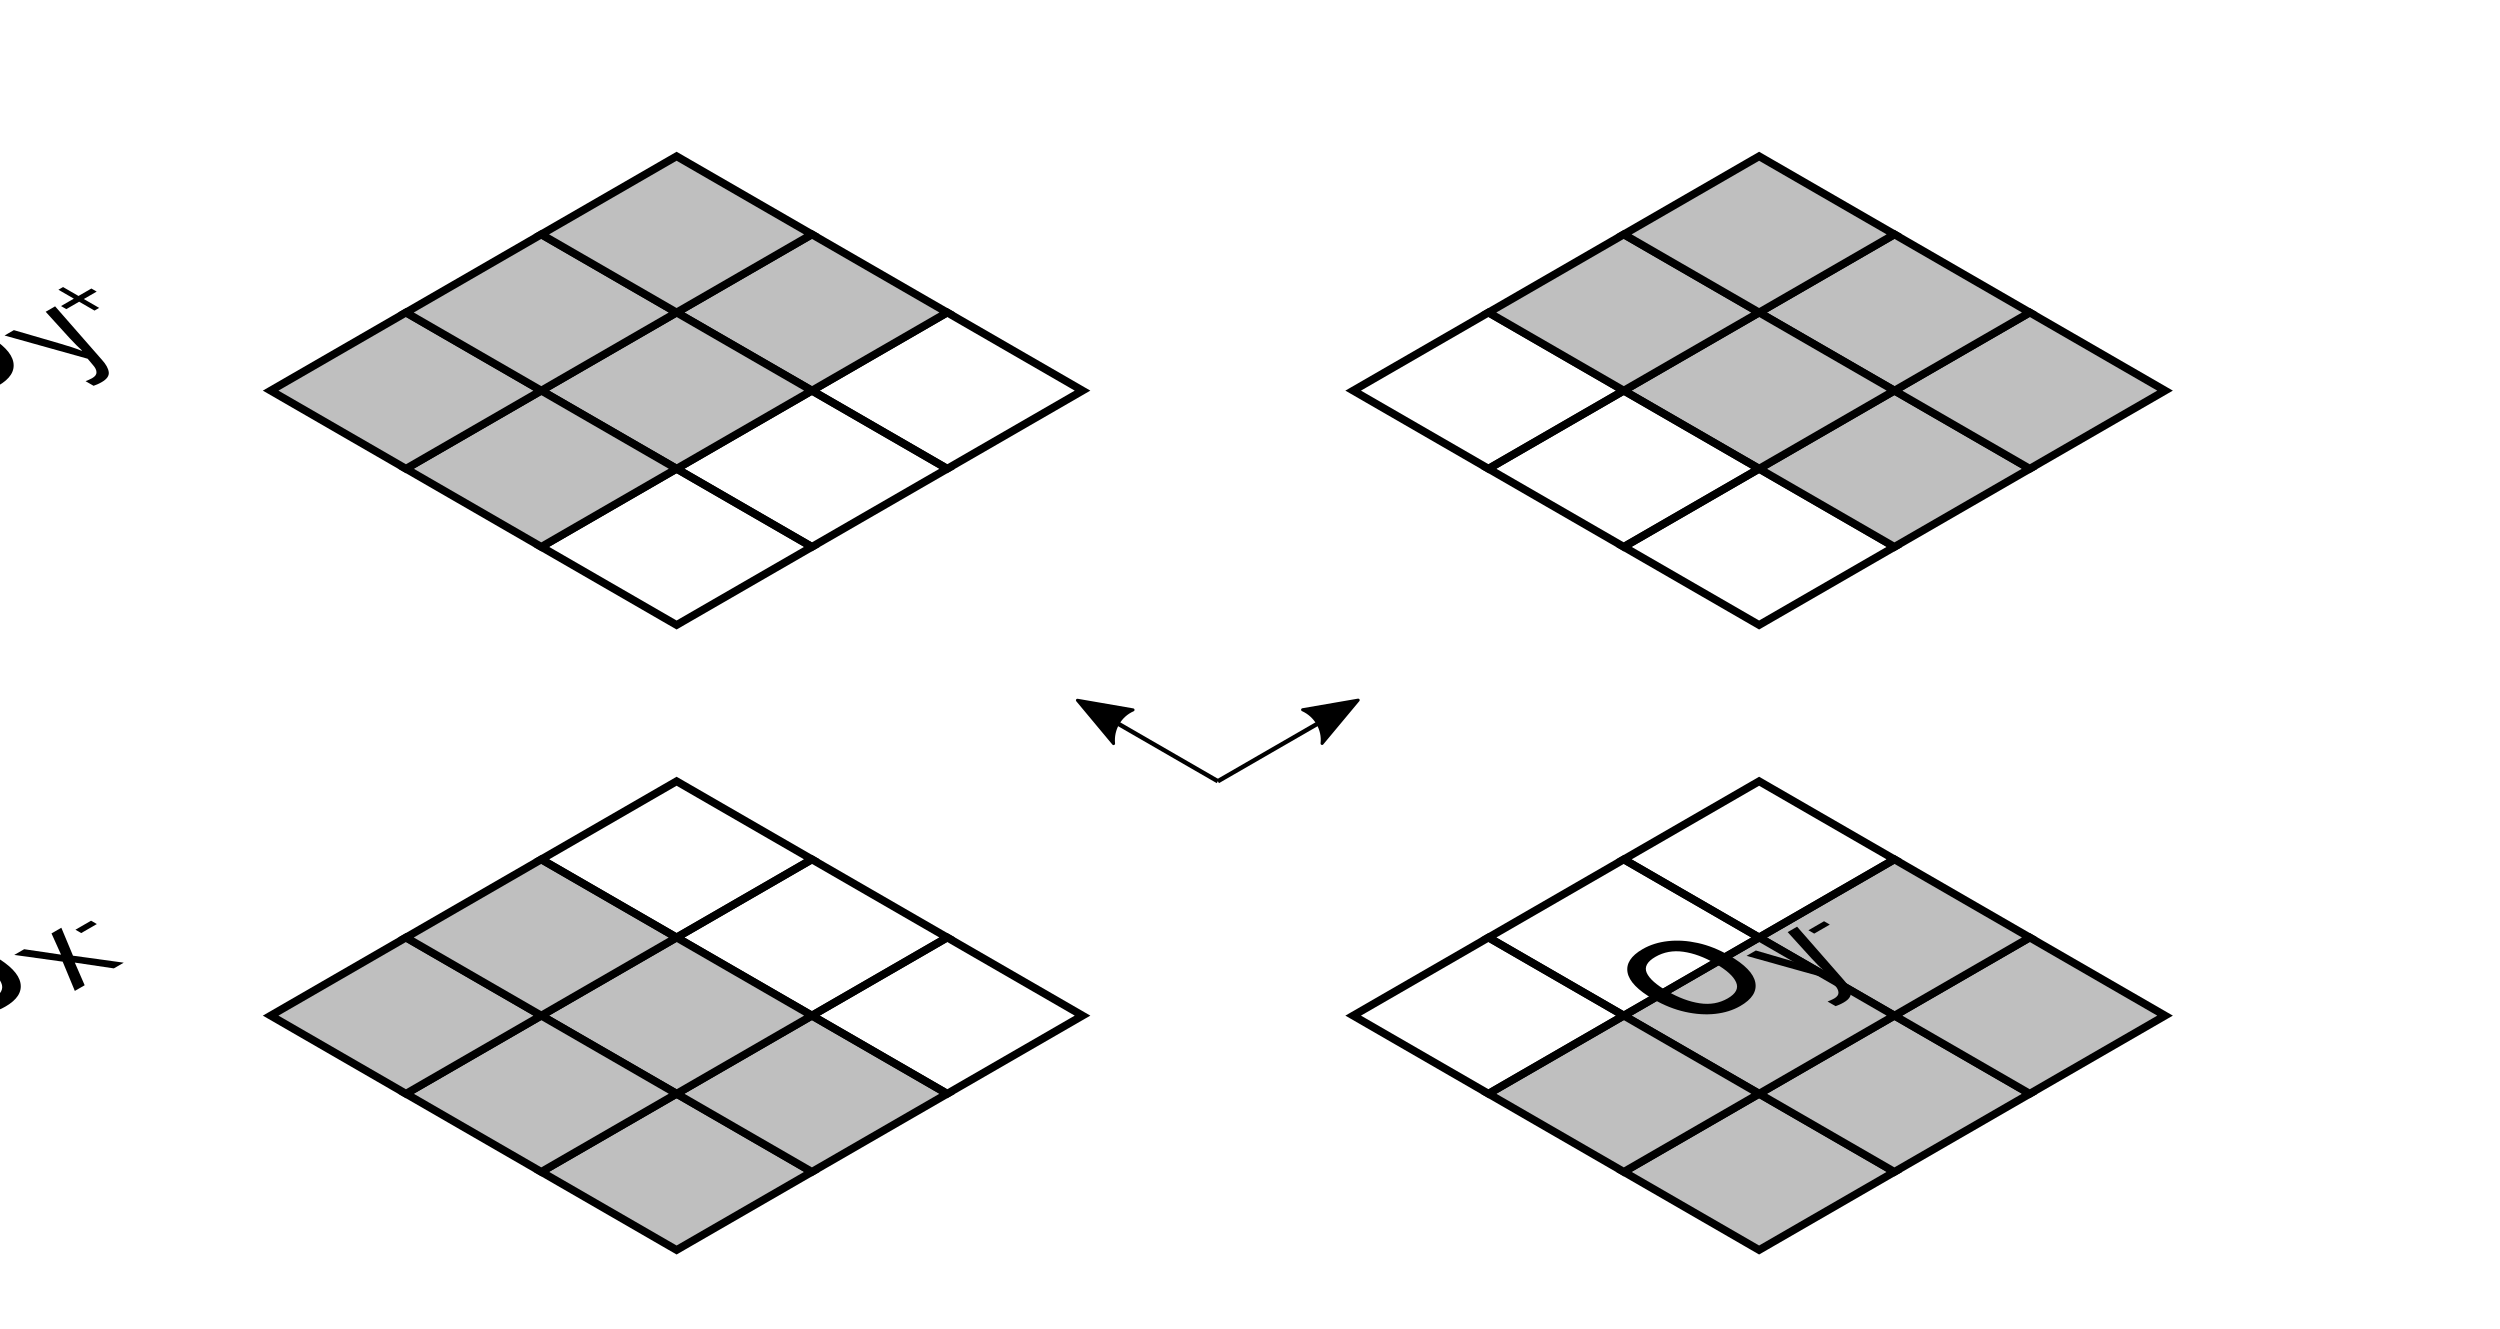
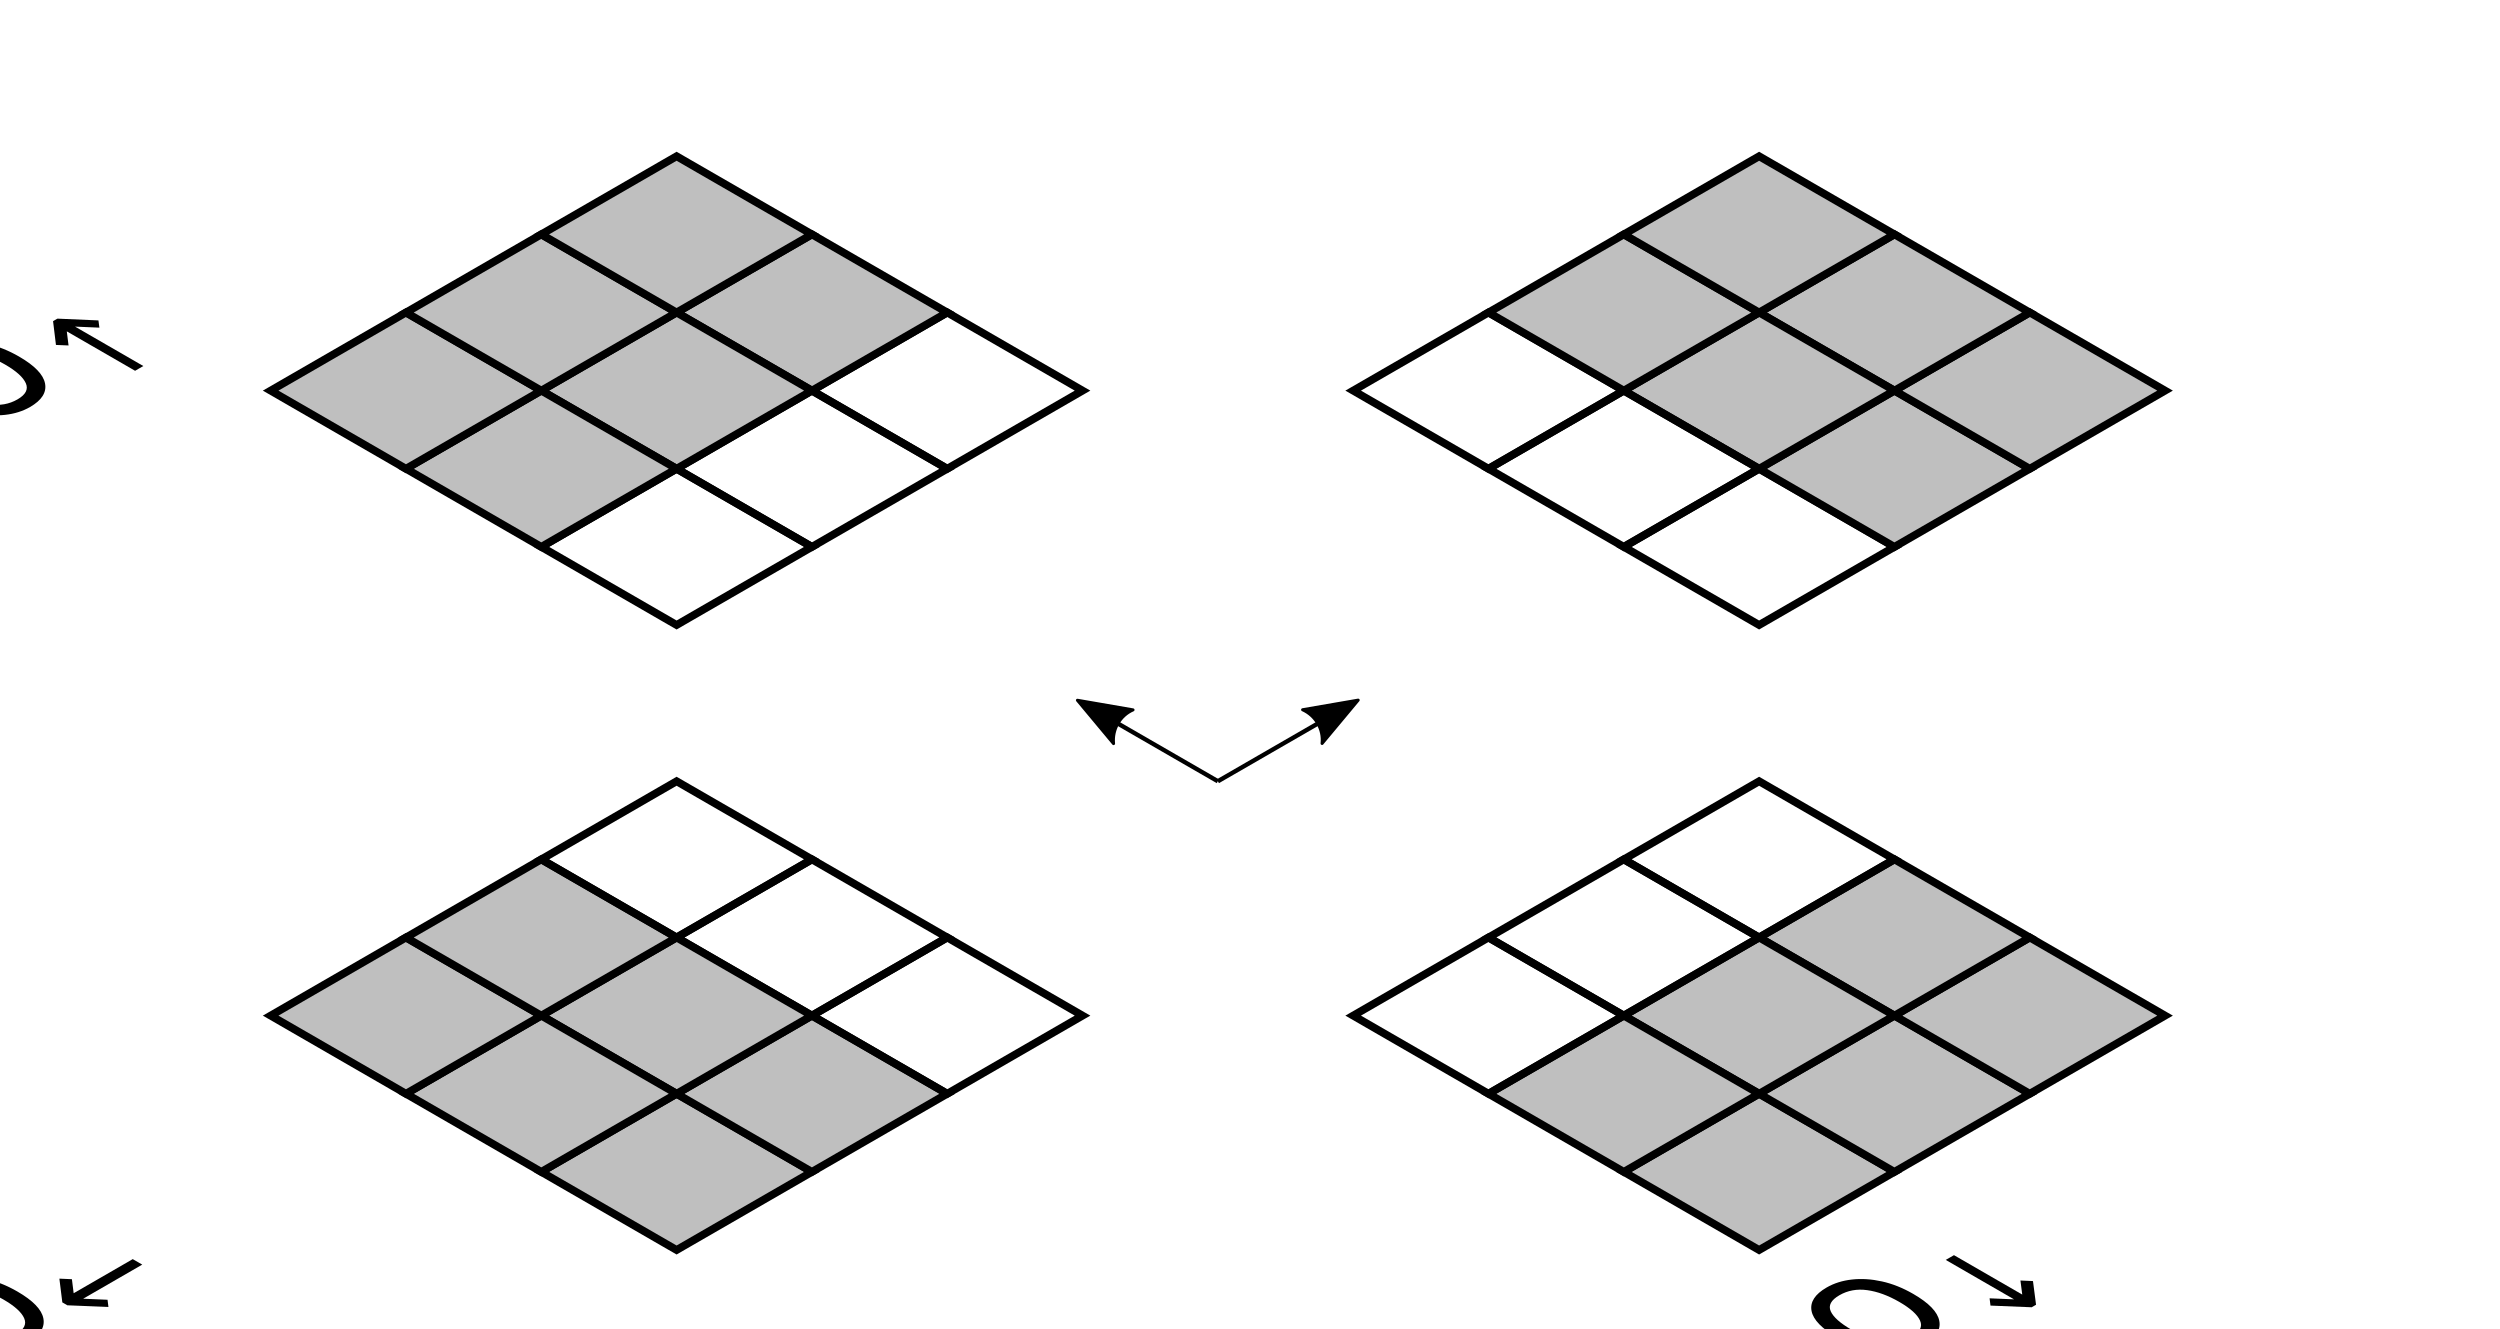
<svg xmlns="http://www.w3.org/2000/svg" width="160mm" height="85mm" viewBox="0 0 566.929 301.181" id="svg4174" version="1.1">
  <defs id="defs4176">
    <marker orient="auto" refY="0" refX="0" id="Arrow2Lend" style="overflow:visible">
      <path id="path4451" style="fill:#000000;fill-opacity:1;fill-rule:evenodd;stroke:#000000;stroke-width:0.625;stroke-linejoin:round;stroke-opacity:1" d="M 8.719,4.034 -2.207,0.016 8.719,-4.002 c -1.745,2.372 -1.735,5.617 -6e-7,8.035 z" transform="matrix(-1.1,0,0,-1.1,-1.1,0)" />
    </marker>
    <marker orient="auto" refY="0" refX="0" id="Arrow2Lend-0" style="overflow:visible">
      <path id="path4451-8" style="fill:#000000;fill-opacity:1;fill-rule:evenodd;stroke:#000000;stroke-width:0.625;stroke-linejoin:round;stroke-opacity:1" d="M 8.719,4.034 -2.207,0.016 8.719,-4.002 c -1.745,2.372 -1.735,5.617 -6e-7,8.035 z" transform="matrix(-1.1,0,0,-1.1,-1.1,0)" />
    </marker>
  </defs>
  <g id="layer1" transform="translate(0,-751.1811)">
    <flowRoot xml:space="preserve" id="flowRoot4207" style="font-style:normal;font-weight:normal;font-size:40px;line-height:125%;font-family:sans-serif;text-align:center;letter-spacing:0px;word-spacing:0px;writing-mode:lr-tb;text-anchor:middle;fill:#000000;fill-opacity:1;stroke:none;stroke-width:1px;stroke-linecap:butt;stroke-linejoin:miter;stroke-opacity:1" transform="translate(92.05785,53.1496)">
      <flowRegion id="flowRegion4209">
        <rect id="rect4211" width="70.866" height="70.866" x="212.598" y="910.63" />
      </flowRegion>
      <flowPara id="flowPara4213" />
    </flowRoot>
    <flowRoot xml:space="preserve" id="flowRoot4233" style="font-style:normal;font-weight:normal;font-size:15px;line-height:125%;font-family:sans-serif;text-align:center;letter-spacing:0px;word-spacing:0px;writing-mode:lr-tb;text-anchor:middle;fill:#000000;fill-opacity:1;stroke:none;stroke-width:1px;stroke-linecap:butt;stroke-linejoin:miter;stroke-opacity:1" transform="translate(92.05785,53.1496)">
      <flowRegion id="flowRegion4235">
        <rect id="rect4237" width="106.299" height="70.866" x="212.598" y="839.764" style="font-size:15px" />
      </flowRegion>
      <flowPara id="flowPara4239" />
    </flowRoot>
    <flowRoot xml:space="preserve" id="flowRoot4245" style="font-style:normal;font-weight:normal;font-size:15px;line-height:125%;font-family:sans-serif;text-align:center;letter-spacing:0px;word-spacing:0px;writing-mode:lr-tb;text-anchor:middle;fill:#000000;fill-opacity:1;stroke:none;stroke-width:1px;stroke-linecap:butt;stroke-linejoin:miter;stroke-opacity:1" transform="translate(92.05785,53.1496)">
      <flowRegion id="flowRegion4247">
        <rect id="rect4249" width="92.058" height="88.583" x="245.488" y="839.764" style="font-size:15px" />
      </flowRegion>
      <flowPara id="flowPara4251" />
    </flowRoot>
    <g id="g4400" transform="translate(-260.8304,416.3386)">
      <path id="path4424" d="m 537.004,512.008 c 30.686,-17.717 30.686,-17.717 30.686,-17.717" style="fill:none;fill-rule:evenodd;stroke:#000000;stroke-width:0.999;stroke-linecap:butt;stroke-linejoin:miter;stroke-miterlimit:4;stroke-dasharray:none;stroke-opacity:1;marker-end:url(#Arrow2Lend)" />
      <path id="path4424-8" d="M 537.004,512.008 506.318,494.291" style="fill:none;fill-rule:evenodd;stroke:#000000;stroke-width:0.999;stroke-linecap:butt;stroke-linejoin:miter;stroke-miterlimit:4;stroke-dasharray:none;stroke-opacity:1;marker-end:url(#Arrow2Lend-0)" />
      <flowRoot transform="matrix(0.8660254,-0.5,1,0.5773503,-466.9056,142.44)" style="font-style:normal;font-weight:normal;font-size:40px;line-height:125%;font-family:sans-serif;text-align:center;letter-spacing:0px;word-spacing:0px;writing-mode:lr-tb;text-anchor:middle;fill:#000000;fill-opacity:1;stroke:none;stroke-width:1px;stroke-linecap:butt;stroke-linejoin:miter;stroke-opacity:1" id="flowRoot4253-18-58-07-8-9-5" xml:space="preserve">
        <flowRegion id="flowRegion4255-964-6-5-6-35-7">
          <rect y="822.047" x="214.802" height="35.433" width="61.372" id="rect4257-33-2-870-8-70-4" />
        </flowRegion>
        <flowPara style="font-size:15px" id="flowPara4259-38-84-4-38-81-1">X<flowSpan id="flowSpan4471-85" style="font-size:65%;baseline-shift:sub" />
        </flowPara>
      </flowRoot>
      <flowRoot transform="matrix(0.8660254,-0.5,1,0.5773503,-547.3188,142.44)" style="font-style:normal;font-weight:normal;font-size:40px;line-height:125%;font-family:sans-serif;text-align:center;letter-spacing:0px;word-spacing:0px;writing-mode:lr-tb;text-anchor:middle;fill:#000000;fill-opacity:1;stroke:none;stroke-width:1px;stroke-linecap:butt;stroke-linejoin:miter;stroke-opacity:1" id="flowRoot4253-18-58-07-8-9-5-9" xml:space="preserve">
        <flowRegion id="flowRegion4255-964-6-5-6-35-7-7">
          <rect y="822.047" x="214.802" height="35.433" width="61.372" id="rect4257-33-2-870-8-70-4-5" />
        </flowRegion>
        <flowPara style="font-size:15px" id="flowPara4259-38-84-4-38-81-1-3">Y</flowPara>
      </flowRoot>
    </g>
-     <text transform="matrix(0.8660254,-0.5,1,0.5773503,0,0)" id="text4259" y="848.432" x="-876.247" style="font-style:normal;font-weight:normal;font-size:40px;line-height:125%;font-family:sans-serif;text-align:center;letter-spacing:0px;word-spacing:0px;writing-mode:lr-tb;text-anchor:middle;fill:#000000;fill-opacity:1;stroke:none;stroke-width:1px;stroke-linecap:butt;stroke-linejoin:miter;stroke-opacity:1" xml:space="preserve">
-       <tspan y="848.432" x="-876.247" id="tspan4261">o<tspan id="tspan4297" style="font-size:65%;baseline-shift:sub">x<tspan id="tspan4299" style="font-size:65%;baseline-shift:super">-</tspan>
-         </tspan>
+     <text transform="matrix(0.8660254,-0.5,1,0.5773503,0,0)" id="text4259" y="916.907" x="-978.437" style="font-style:normal;font-weight:normal;font-size:40px;line-height:125%;font-family:sans-serif;text-align:center;letter-spacing:0px;word-spacing:0px;writing-mode:lr-tb;text-anchor:middle;fill:#000000;fill-opacity:1;stroke:none;stroke-width:1px;stroke-linecap:butt;stroke-linejoin:miter;stroke-opacity:1" xml:space="preserve">
+       <tspan y="916.907" x="-978.437" id="tspan4261">o<tspan id="tspan4297" style="font-size:65%;baseline-shift:sub">←</tspan>
      </tspan>
    </text>
-     <text transform="matrix(0.8660254,-0.5,1,0.5773503,0,0)" id="text4259-4" y="725.688" x="-734.515" style="font-style:normal;font-weight:normal;font-size:40px;line-height:125%;font-family:sans-serif;text-align:center;letter-spacing:0px;word-spacing:0px;writing-mode:lr-tb;text-anchor:middle;fill:#000000;fill-opacity:1;stroke:none;stroke-width:1px;stroke-linecap:butt;stroke-linejoin:miter;stroke-opacity:1" xml:space="preserve">
-       <tspan y="725.688" x="-734.515" id="tspan4261-7">o<tspan id="tspan4297-6" style="font-size:65%;baseline-shift:sub">y<tspan id="tspan4301-1" style="font-size:65%;baseline-shift:super">+</tspan>
-         </tspan>
+     <text transform="matrix(0.8660254,-0.5,1,0.5773503,0,0)" id="text4259-4" y="733.476" x="-766.196" style="font-style:normal;font-weight:normal;font-size:40px;line-height:125%;font-family:sans-serif;text-align:center;letter-spacing:0px;word-spacing:0px;writing-mode:lr-tb;text-anchor:middle;fill:#000000;fill-opacity:1;stroke:none;stroke-width:1px;stroke-linecap:butt;stroke-linejoin:miter;stroke-opacity:1" xml:space="preserve">
+       <tspan y="733.476" x="-766.196" id="tspan4261-7">o<tspan id="tspan4297-6" style="font-size:65%;baseline-shift:sub">↑</tspan>
      </tspan>
    </text>
-     <text transform="matrix(0.8660254,-0.5,1,0.5773503,0,0)" id="text4259-8" y="922.29" x="-507.498" style="font-style:normal;font-weight:normal;font-size:40px;line-height:125%;font-family:sans-serif;text-align:center;letter-spacing:0px;word-spacing:0px;writing-mode:lr-tb;text-anchor:middle;fill:#000000;fill-opacity:1;stroke:none;stroke-width:1px;stroke-linecap:butt;stroke-linejoin:miter;stroke-opacity:1" xml:space="preserve">
-       <tspan y="922.29" x="-507.498" id="tspan4261-6">o<tspan id="tspan4297-0" style="font-size:65%;baseline-shift:sub">x<tspan id="tspan4299-4" style="font-size:65%;baseline-shift:super">+</tspan>
-         </tspan>
+     <text transform="matrix(0.8660254,-0.5,1,0.5773503,0,0)" id="text4259-8" y="947.593" x="-517.915" style="font-style:normal;font-weight:normal;font-size:40px;line-height:125%;font-family:sans-serif;text-align:center;letter-spacing:0px;word-spacing:0px;writing-mode:lr-tb;text-anchor:middle;fill:#000000;fill-opacity:1;stroke:none;stroke-width:1px;stroke-linecap:butt;stroke-linejoin:miter;stroke-opacity:1" xml:space="preserve">
+       <tspan y="947.593" x="-517.915" id="tspan4261-6">o<tspan id="tspan4297-0" style="font-size:65%;baseline-shift:sub">→</tspan>
      </tspan>
    </text>
    <path style="fill:none;fill-rule:evenodd;stroke:#000000;stroke-width:1.772;stroke-linecap:square;stroke-linejoin:miter;stroke-miterlimit:4;stroke-dasharray:none;stroke-opacity:1" d="m 398.917,892.913 30.686,-17.717 -30.686,-17.717 -30.686,17.717 z" id="path4243-3-2-91-88-5-7-6" />
    <path style="fill:#bfbfbf;fill-rule:evenodd;stroke:#000000;stroke-width:1.772;stroke-linecap:square;stroke-linejoin:miter;stroke-miterlimit:4;stroke-dasharray:none;stroke-opacity:1" d="M 429.603,875.197 460.289,857.48 429.603,839.764 398.917,857.48 Z" id="path4243-3-2-91-88-5-7-0-4" />
    <path style="fill:#bfbfbf;fill-rule:evenodd;stroke:#000000;stroke-width:1.772;stroke-linecap:square;stroke-linejoin:miter;stroke-miterlimit:4;stroke-dasharray:none;stroke-opacity:1" d="m 460.289,857.48 30.686,-17.717 -30.686,-17.717 -30.686,17.717 z" id="path4243-3-2-91-88-5-7-3-6" />
    <path style="fill:#bfbfbf;fill-rule:evenodd;stroke:#000000;stroke-width:1.772;stroke-linecap:square;stroke-linejoin:miter;stroke-miterlimit:4;stroke-dasharray:none;stroke-opacity:1" d="m 429.603,839.764 30.686,-17.717 -30.686,-17.717 -30.686,17.717 z" id="path4243-3-2-91-88-5-7-09-25" />
    <path style="fill:#bfbfbf;fill-rule:evenodd;stroke:#000000;stroke-width:1.772;stroke-linecap:square;stroke-linejoin:miter;stroke-miterlimit:4;stroke-dasharray:none;stroke-opacity:1" d="m 398.917,857.48 30.686,-17.717 -30.686,-17.717 -30.686,17.717 z" id="path4243-3-2-91-88-5-7-2-8" />
    <path style="fill:none;fill-rule:evenodd;stroke:#000000;stroke-width:1.772;stroke-linecap:square;stroke-linejoin:miter;stroke-miterlimit:4;stroke-dasharray:none;stroke-opacity:1" d="M 368.231,875.197 398.917,857.48 368.231,839.764 337.545,857.48 Z" id="path4243-3-2-91-88-5-7-5-62" />
    <path style="fill:none;fill-rule:evenodd;stroke:#000000;stroke-width:1.772;stroke-linecap:square;stroke-linejoin:miter;stroke-miterlimit:4;stroke-dasharray:none;stroke-opacity:1" d="m 337.545,857.48 30.686,-17.717 -30.686,-17.717 -30.686,17.717 z" id="path4243-3-2-91-88-5-7-4-84" />
    <path style="fill:#bfbfbf;fill-rule:evenodd;stroke:#000000;stroke-width:1.772;stroke-linecap:square;stroke-linejoin:miter;stroke-miterlimit:4;stroke-dasharray:none;stroke-opacity:1" d="m 368.231,839.764 30.686,-17.717 -30.686,-17.717 -30.686,17.717 z" id="path4243-3-2-91-88-5-7-05-7" />
    <path style="fill:#bfbfbf;fill-rule:evenodd;stroke:#000000;stroke-width:1.772;stroke-linecap:square;stroke-linejoin:miter;stroke-miterlimit:4;stroke-dasharray:none;stroke-opacity:1" d="M 398.917,822.047 429.603,804.331 398.917,786.614 368.231,804.331 Z" id="path4243-3-2-91-88-5-7-9-24" />
    <path style="fill:#bfbfbf;fill-rule:evenodd;stroke:#000000;stroke-width:1.772;stroke-linecap:square;stroke-linejoin:miter;stroke-miterlimit:4;stroke-dasharray:none;stroke-opacity:1" d="m 153.43,1034.646 30.686,-17.717 -30.686,-17.716 -30.686,17.716 z" id="path4243-3-2-91-88-5-7-46-0" />
    <path style="fill:#bfbfbf;fill-rule:evenodd;stroke:#000000;stroke-width:1.772;stroke-linecap:square;stroke-linejoin:miter;stroke-miterlimit:4;stroke-dasharray:none;stroke-opacity:1" d="M 184.116,1016.929 214.802,999.213 184.116,981.496 153.43,999.213 Z" id="path4243-3-2-91-88-5-7-0-9-6" />
    <path style="fill:none;fill-rule:evenodd;stroke:#000000;stroke-width:1.772;stroke-linecap:square;stroke-linejoin:miter;stroke-miterlimit:4;stroke-dasharray:none;stroke-opacity:1" d="m 214.802,999.213 30.686,-17.717 -30.686,-17.717 -30.686,17.717 z" id="path4243-3-2-91-88-5-7-3-2-2" />
    <path style="fill:none;fill-rule:evenodd;stroke:#000000;stroke-width:1.772;stroke-linecap:square;stroke-linejoin:miter;stroke-miterlimit:4;stroke-dasharray:none;stroke-opacity:1" d="m 184.116,981.496 30.686,-17.717 -30.686,-17.717 -30.686,17.717 z" id="path4243-3-2-91-88-5-7-09-2-9" />
    <path style="fill:#bfbfbf;fill-rule:evenodd;stroke:#000000;stroke-width:1.772;stroke-linecap:square;stroke-linejoin:miter;stroke-miterlimit:4;stroke-dasharray:none;stroke-opacity:1" d="m 153.43,999.213 30.686,-17.717 -30.686,-17.717 -30.686,17.717 z" id="path4243-3-2-91-88-5-7-2-4-9" />
    <path style="fill:#bfbfbf;fill-rule:evenodd;stroke:#000000;stroke-width:1.772;stroke-linecap:square;stroke-linejoin:miter;stroke-miterlimit:4;stroke-dasharray:none;stroke-opacity:1" d="M 122.744,1016.929 153.43,999.213 122.744,981.496 92.058,999.213 Z" id="path4243-3-2-91-88-5-7-5-7-08" />
    <path style="fill:#bfbfbf;fill-rule:evenodd;stroke:#000000;stroke-width:1.772;stroke-linecap:square;stroke-linejoin:miter;stroke-miterlimit:4;stroke-dasharray:none;stroke-opacity:1" d="M 92.058,999.213 122.744,981.496 92.058,963.78 61.372,981.496 Z" id="path4243-3-2-91-88-5-7-4-7-1" />
    <path style="fill:#bfbfbf;fill-rule:evenodd;stroke:#000000;stroke-width:1.772;stroke-linecap:square;stroke-linejoin:miter;stroke-miterlimit:4;stroke-dasharray:none;stroke-opacity:1" d="m 122.744,981.496 30.686,-17.717 -30.686,-17.717 -30.686,17.717 z" id="path4243-3-2-91-88-5-7-05-5-3" />
    <path style="fill:none;fill-rule:evenodd;stroke:#000000;stroke-width:1.772;stroke-linecap:square;stroke-linejoin:miter;stroke-miterlimit:4;stroke-dasharray:none;stroke-opacity:1" d="M 153.43,963.78 184.116,946.063 153.43,928.346 122.744,946.063 Z" id="path4243-3-2-91-88-5-7-9-4-1" />
    <path style="fill:none;fill-rule:evenodd;stroke:#000000;stroke-width:1.772;stroke-linecap:square;stroke-linejoin:miter;stroke-miterlimit:4;stroke-dasharray:none;stroke-opacity:1" d="m 153.43,892.913 30.686,-17.717 -30.686,-17.717 -30.686,17.717 z" id="path4243-3-2-91-88-5-7-8-1" />
    <path style="fill:none;fill-rule:evenodd;stroke:#000000;stroke-width:1.772;stroke-linecap:square;stroke-linejoin:miter;stroke-miterlimit:4;stroke-dasharray:none;stroke-opacity:1" d="m 184.116,875.197 30.686,-17.717 -30.686,-17.717 -30.686,17.717 z" id="path4243-3-2-91-88-5-7-0-1-0" />
    <path style="fill:none;fill-rule:evenodd;stroke:#000000;stroke-width:1.772;stroke-linecap:square;stroke-linejoin:miter;stroke-miterlimit:4;stroke-dasharray:none;stroke-opacity:1" d="m 214.802,857.48 30.686,-17.717 -30.686,-17.717 -30.686,17.717 z" id="path4243-3-2-91-88-5-7-3-28-3" />
    <path style="fill:#bfbfbf;fill-opacity:1;fill-rule:evenodd;stroke:#000000;stroke-width:1.772;stroke-linecap:square;stroke-linejoin:miter;stroke-miterlimit:4;stroke-dasharray:none;stroke-opacity:1" d="m 184.116,839.764 30.686,-17.717 -30.686,-17.717 -30.686,17.717 z" id="path4243-3-2-91-88-5-7-09-9-4" />
    <path style="fill:#bfbfbf;fill-opacity:1;fill-rule:evenodd;stroke:#000000;stroke-width:1.772;stroke-linecap:square;stroke-linejoin:miter;stroke-miterlimit:4;stroke-dasharray:none;stroke-opacity:1" d="m 153.43,857.48 30.686,-17.717 -30.686,-17.717 -30.686,17.717 z" id="path4243-3-2-91-88-5-7-2-3-0" />
    <path style="fill:#bfbfbf;fill-opacity:1;fill-rule:evenodd;stroke:#000000;stroke-width:1.772;stroke-linecap:square;stroke-linejoin:miter;stroke-miterlimit:4;stroke-dasharray:none;stroke-opacity:1" d="m 122.744,875.197 30.686,-17.717 -30.686,-17.717 -30.686,17.717 z" id="path4243-3-2-91-88-5-7-5-6-3" />
    <path style="fill:#bfbfbf;fill-opacity:1;fill-rule:evenodd;stroke:#000000;stroke-width:1.772;stroke-linecap:square;stroke-linejoin:miter;stroke-miterlimit:4;stroke-dasharray:none;stroke-opacity:1" d="M 92.058,857.48 122.744,839.764 92.058,822.047 61.372,839.764 Z" id="path4243-3-2-91-88-5-7-4-8-9" />
    <path style="fill:#bfbfbf;fill-opacity:1;fill-rule:evenodd;stroke:#000000;stroke-width:1.772;stroke-linecap:square;stroke-linejoin:miter;stroke-miterlimit:4;stroke-dasharray:none;stroke-opacity:1" d="m 122.744,839.764 30.686,-17.717 -30.686,-17.717 -30.686,17.717 z" id="path4243-3-2-91-88-5-7-05-0-1" />
    <path style="fill:#bfbfbf;fill-opacity:1;fill-rule:evenodd;stroke:#000000;stroke-width:1.772;stroke-linecap:square;stroke-linejoin:miter;stroke-miterlimit:4;stroke-dasharray:none;stroke-opacity:1" d="m 153.43,822.047 30.686,-17.717 -30.686,-17.717 -30.686,17.717 z" id="path4243-3-2-91-88-5-7-9-2-9" />
    <path style="fill:#bfbfbf;fill-opacity:1;fill-rule:evenodd;stroke:#000000;stroke-width:1.772;stroke-linecap:square;stroke-linejoin:miter;stroke-miterlimit:4;stroke-dasharray:none;stroke-opacity:1" d="m 398.917,1034.646 30.686,-17.717 -30.686,-17.716 -30.686,17.716 z" id="path4243-3-2-91-88-5-7-46-1-6" />
    <path style="fill:#bfbfbf;fill-opacity:1;fill-rule:evenodd;stroke:#000000;stroke-width:1.772;stroke-linecap:square;stroke-linejoin:miter;stroke-miterlimit:4;stroke-dasharray:none;stroke-opacity:1" d="m 429.603,1016.929 30.686,-17.716 -30.686,-17.717 -30.686,17.717 z" id="path4243-3-2-91-88-5-7-0-9-0-9" />
    <path style="fill:#bfbfbf;fill-opacity:1;fill-rule:evenodd;stroke:#000000;stroke-width:1.772;stroke-linecap:square;stroke-linejoin:miter;stroke-miterlimit:4;stroke-dasharray:none;stroke-opacity:1" d="m 460.289,999.213 30.686,-17.717 -30.686,-17.717 -30.686,17.717 z" id="path4243-3-2-91-88-5-7-3-2-5-3" />
    <path style="fill:#bfbfbf;fill-opacity:1;fill-rule:evenodd;stroke:#000000;stroke-width:1.772;stroke-linecap:square;stroke-linejoin:miter;stroke-miterlimit:4;stroke-dasharray:none;stroke-opacity:1" d="M 429.603,981.496 460.289,963.78 429.603,946.063 398.917,963.78 Z" id="path4243-3-2-91-88-5-7-09-2-1-3" />
    <path style="fill:#bfbfbf;fill-opacity:1;fill-rule:evenodd;stroke:#000000;stroke-width:1.772;stroke-linecap:square;stroke-linejoin:miter;stroke-miterlimit:4;stroke-dasharray:none;stroke-opacity:1" d="m 398.917,999.213 30.686,-17.717 -30.686,-17.717 -30.686,17.717 z" id="path4243-3-2-91-88-5-7-2-4-1-8" />
    <path style="fill:#bfbfbf;fill-opacity:1;fill-rule:evenodd;stroke:#000000;stroke-width:1.772;stroke-linecap:square;stroke-linejoin:miter;stroke-miterlimit:4;stroke-dasharray:none;stroke-opacity:1" d="m 368.231,1016.929 30.686,-17.716 -30.686,-17.717 -30.686,17.717 z" id="path4243-3-2-91-88-5-7-5-7-0-0" />
    <path style="fill:none;fill-rule:evenodd;stroke:#000000;stroke-width:1.772;stroke-linecap:square;stroke-linejoin:miter;stroke-miterlimit:4;stroke-dasharray:none;stroke-opacity:1" d="m 337.545,999.213 30.686,-17.717 -30.686,-17.717 -30.686,17.717 z" id="path4243-3-2-91-88-5-7-4-7-8-5" />
    <path style="fill:none;fill-rule:evenodd;stroke:#000000;stroke-width:1.772;stroke-linecap:square;stroke-linejoin:miter;stroke-miterlimit:4;stroke-dasharray:none;stroke-opacity:1" d="M 368.231,981.496 398.917,963.78 368.231,946.063 337.545,963.78 Z" id="path4243-3-2-91-88-5-7-05-5-5-6" />
    <path style="fill:none;fill-rule:evenodd;stroke:#000000;stroke-width:1.772;stroke-linecap:square;stroke-linejoin:miter;stroke-miterlimit:4;stroke-dasharray:none;stroke-opacity:1" d="m 398.917,963.78 30.686,-17.717 -30.686,-17.717 -30.686,17.717 z" id="path4243-3-2-91-88-5-7-9-4-0-6" />
-     <text transform="matrix(0.8660254,-0.5,1,0.5773503,0,0)" id="text4259-0" y="1045.034" x="-649.231" style="font-style:normal;font-weight:normal;font-size:40px;line-height:125%;font-family:sans-serif;text-align:center;letter-spacing:0px;word-spacing:0px;writing-mode:lr-tb;text-anchor:middle;fill:#000000;fill-opacity:1;stroke:none;stroke-width:1px;stroke-linecap:butt;stroke-linejoin:miter;stroke-opacity:1" xml:space="preserve">
-       <tspan y="1045.034" x="-649.231" id="tspan4261-64">o<tspan id="tspan4297-62" style="font-size:65%;baseline-shift:sub">y<tspan id="tspan4301-86" style="font-size:65%;baseline-shift:super">-</tspan>
-         </tspan>
+     <text transform="matrix(0.8660254,-0.5,1,0.5773503,0,0)" id="text4259-0" y="1132.349" x="-730.762" style="font-style:normal;font-weight:normal;font-size:40px;line-height:125%;font-family:sans-serif;text-align:center;letter-spacing:0px;word-spacing:0px;writing-mode:lr-tb;text-anchor:middle;fill:#000000;fill-opacity:1;stroke:none;stroke-width:1px;stroke-linecap:butt;stroke-linejoin:miter;stroke-opacity:1" xml:space="preserve">
+       <tspan y="1132.349" x="-730.762" id="tspan4261-64">o<tspan id="tspan4297-62" style="font-size:65%;baseline-shift:sub">↓</tspan>
      </tspan>
    </text>
+     <flowRoot xml:space="preserve" id="flowRoot6146" style="fill:black;stroke:none;stroke-opacity:1;stroke-width:1px;stroke-linejoin:miter;stroke-linecap:butt;fill-opacity:1;font-family:sans-serif;font-style:normal;font-weight:normal;font-size:40px;line-height:125%;letter-spacing:0px;word-spacing:0px">
+       <flowRegion id="flowRegion6148">
+         <rect id="rect6150" width="429.603" height="283.465" x="-398.917" y="-212.598" />
+       </flowRegion>
+       <flowPara id="flowPara6152" />
+     </flowRoot>
  </g>
</svg>
